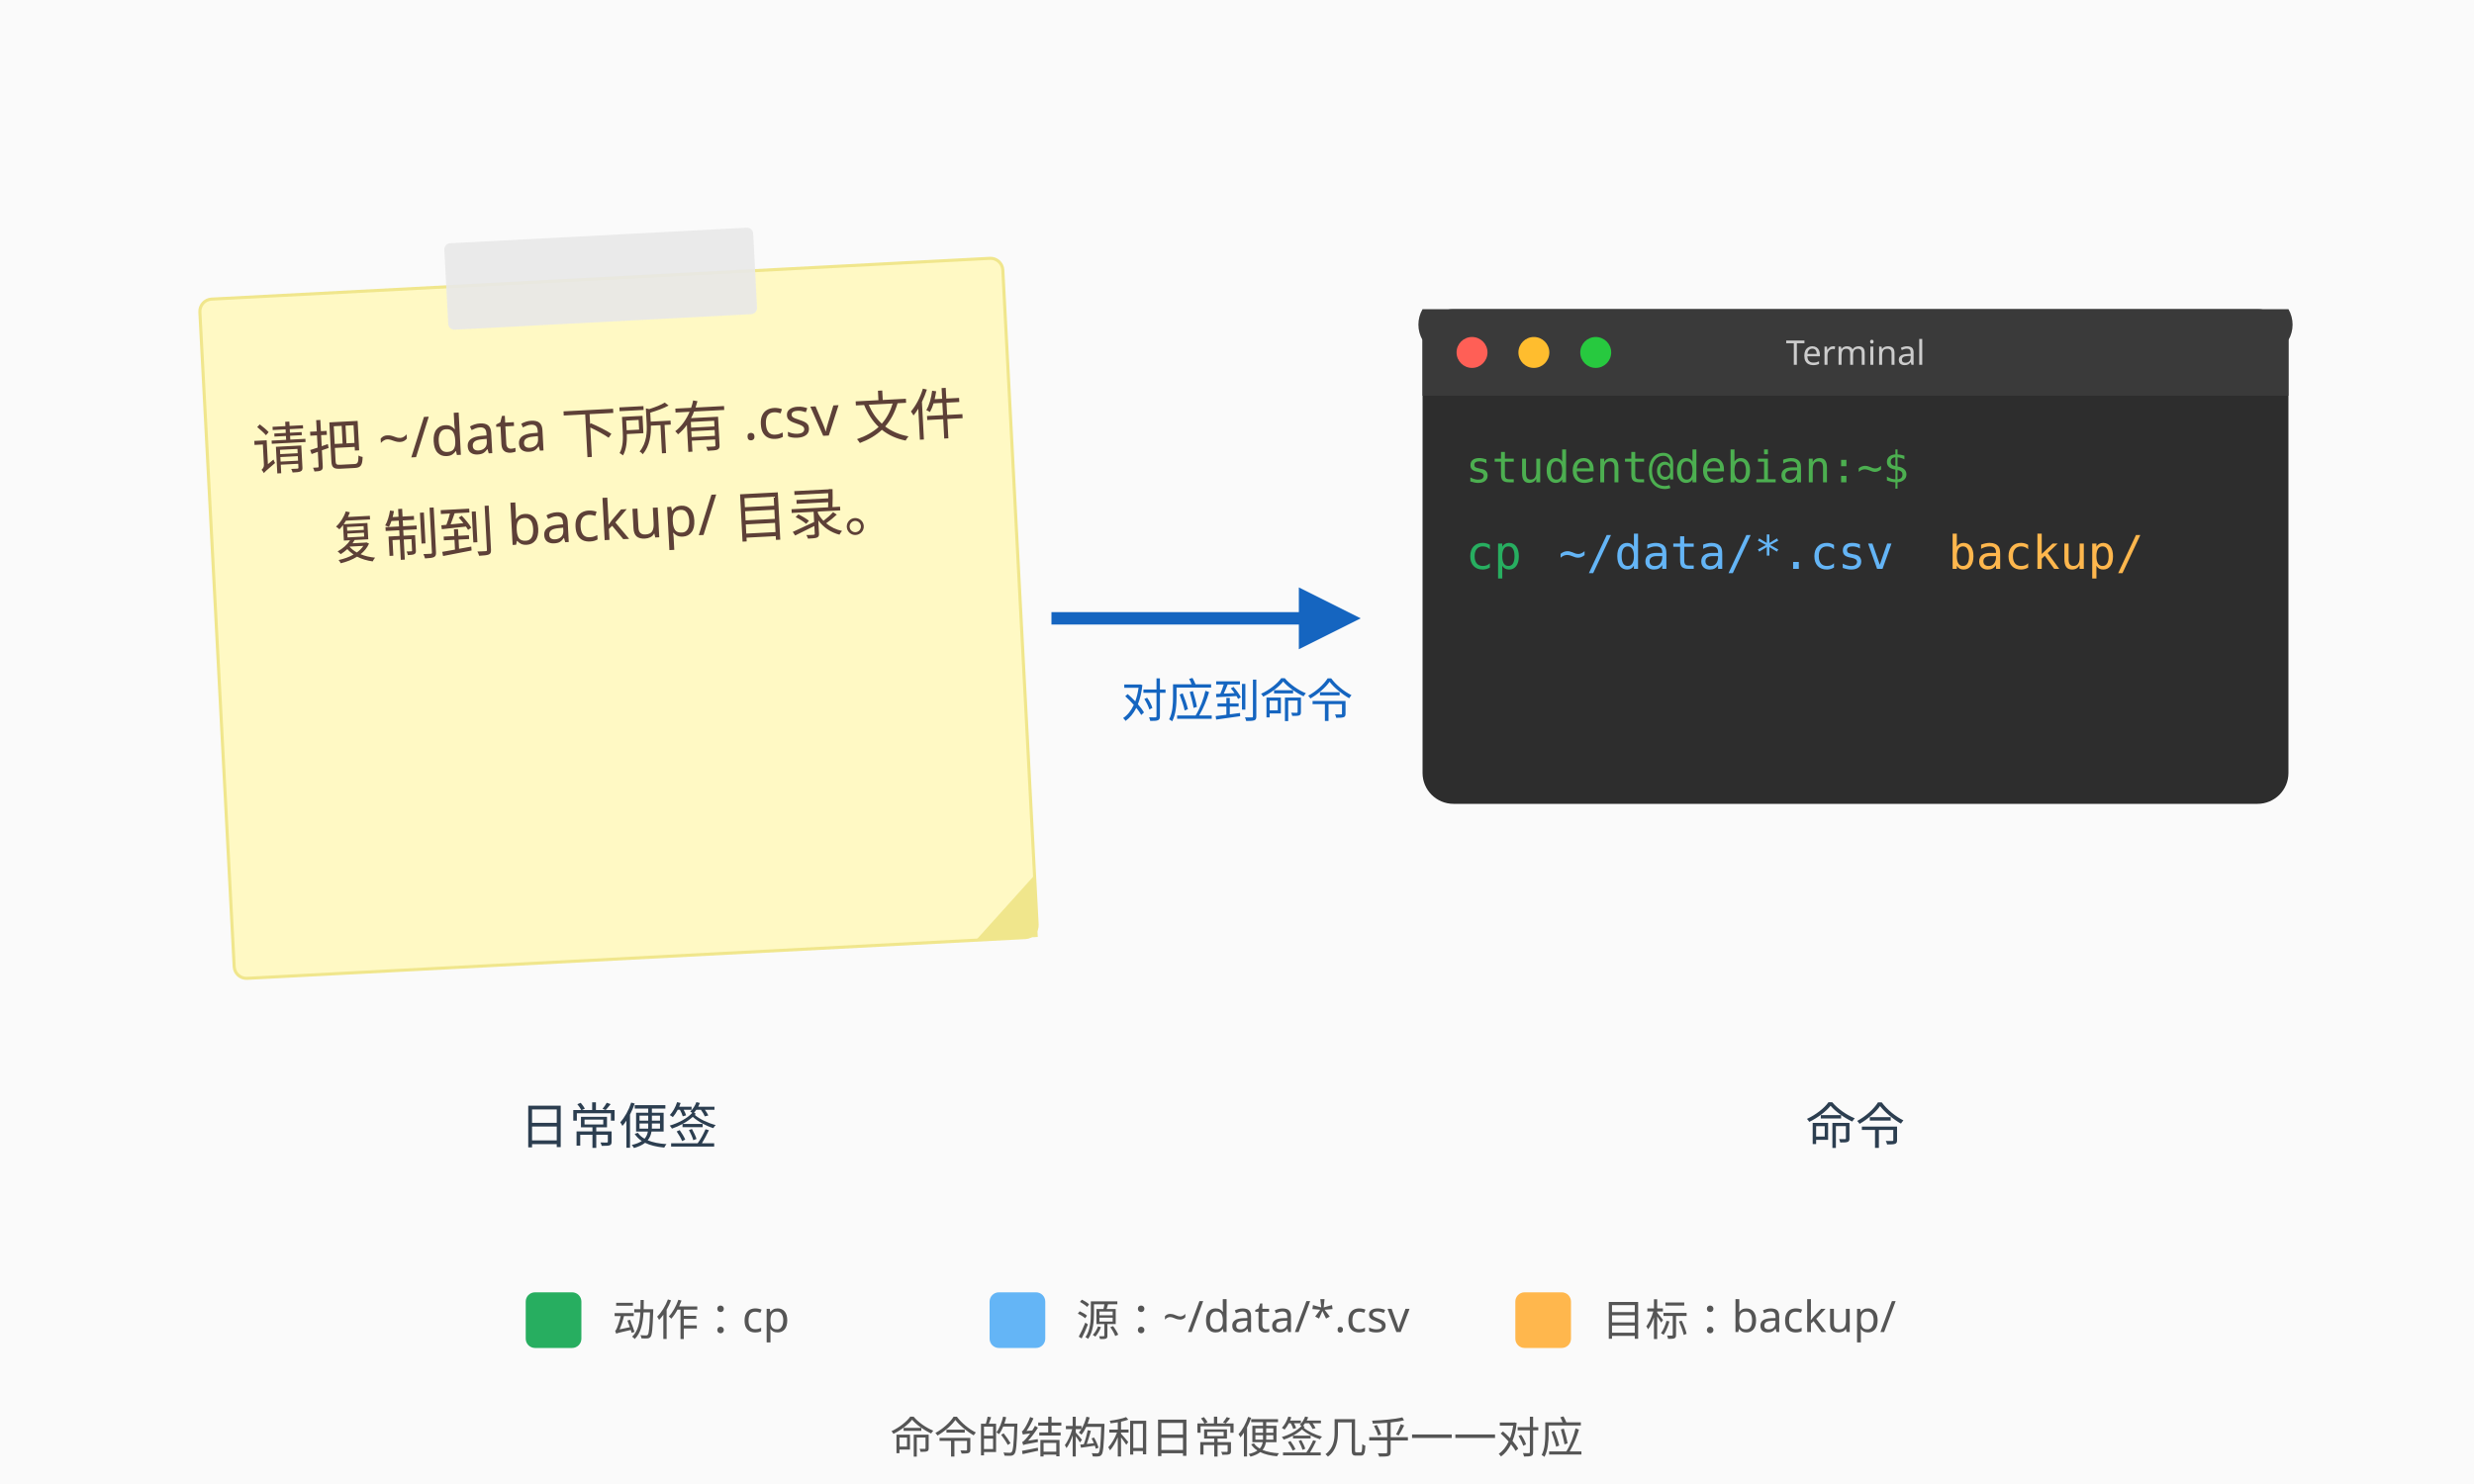
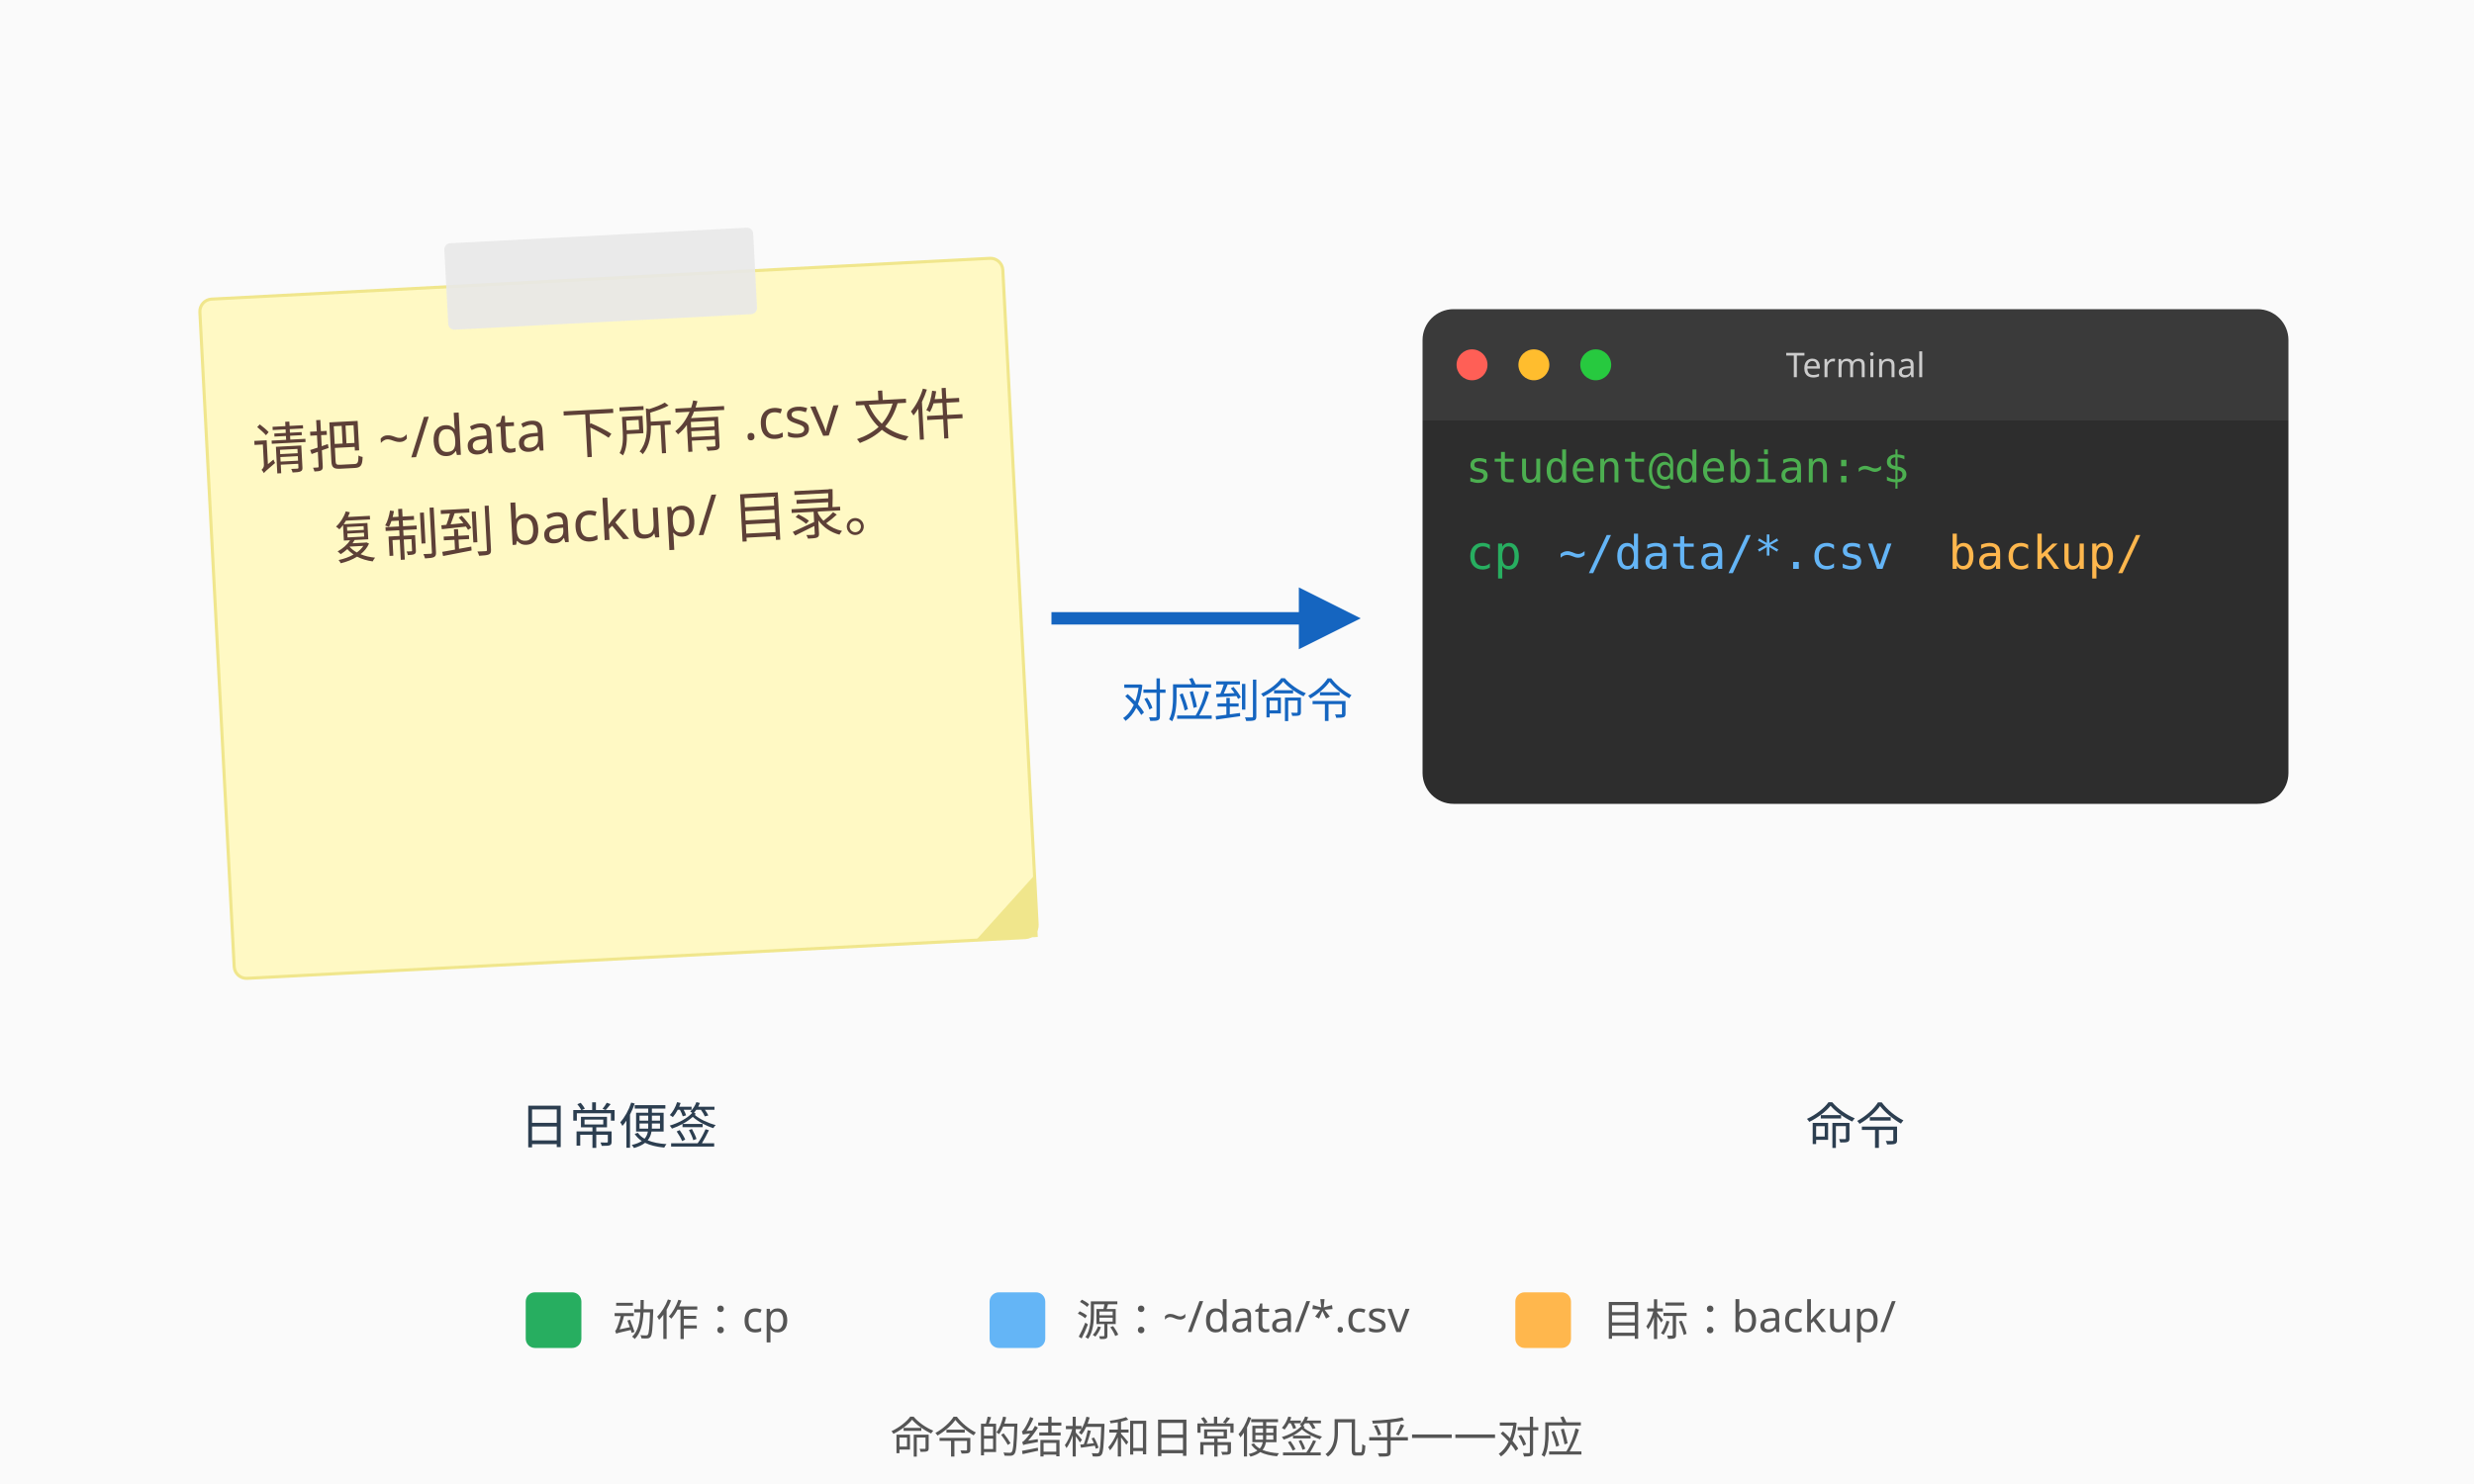
<svg xmlns="http://www.w3.org/2000/svg" viewBox="0 0 800 480" width="800" style="max-width:100%;height:auto;">
  <rect width="800" height="480" fill="#fafafa" />
  <g transform="translate(200, 200)">
    <g transform="rotate(-3)">
      <rect x="-130" y="-110" width="260" height="220" rx="4" fill="#fff9c4" stroke="#f0e68c" stroke-width="1" />
      <rect x="-50" y="-124" width="100" height="28" rx="2" fill="#e8e8e8" opacity="0.9" />
      <text x="0" y="-54" text-anchor="middle" font-family="'PingFang SC', 'Microsoft YaHei', sans-serif" font-size="18" fill="#5d4037">请把 ~/data 下所有 .csv 文件</text>
      <text x="0" y="-24" text-anchor="middle" font-family="'PingFang SC', 'Microsoft YaHei', sans-serif" font-size="18" fill="#5d4037">复制到 backup/ 目录。</text>
      <path d="M130,110 L110,110 L130,90 Z" fill="#f0e68c" />
    </g>
  </g>
  <text x="200" y="370" text-anchor="middle" font-family="'PingFang SC', 'Microsoft YaHei', sans-serif" font-size="16" font-weight="500" fill="#2c3e50">日常便签</text>
  <g transform="translate(400, 200)">
    <path d="M-60,-2 L-60,2 L20,2 L20,10 L40,0 L20,-10 L20,-2 Z" fill="#1565c0" />
    <text x="0" y="32" text-anchor="middle" font-family="'PingFang SC', 'Microsoft YaHei', sans-serif" font-size="15" fill="#1565c0">对应到命令</text>
  </g>
  <g transform="translate(600, 200)">
-     <rect x="-140" y="-100" width="280" height="160" rx="10" fill="#2d2d2d" />
-     <path d="M-140,-100 L140,-100 A10,10 0 0 1 140,-90 L140,-72 L-140,-72 L-140,-90 A10,10 0 0 1 -140,-100 Z" fill="#3a3a3a" />
-     <circle cx="-124" cy="-86" r="5" fill="#ff5f56" />
-     <circle cx="-104" cy="-86" r="5" fill="#ffbd2e" />
-     <circle cx="-84" cy="-86" r="5" fill="#27c93f" />
-     <text x="0" y="-82" text-anchor="middle" font-family="system-ui, sans-serif" font-size="11" fill="#cccccc">Terminal</text>
+     <path d="M -140,-64 L 140,-64 L 140,50 A 10,10 0 0 1 130,60 L -130,60 A 10,10 0 0 1 -140,50 Z" fill="#2d2d2d" />
+     <path d="M -130,-100 L 130,-100 A 10,10 0 0 1 140,-90 L 140,-64 L -140,-64 L -140,-90 A 10,10 0 0 1 -130,-100 Z" fill="#3a3a3a" />
+     <circle cx="-124" cy="-82" r="5" fill="#ff5f56" />
+     <circle cx="-104" cy="-82" r="5" fill="#ffbd2e" />
+     <circle cx="-84" cy="-82" r="5" fill="#27c93f" />
+     <text x="0" y="-78" text-anchor="middle" font-family="system-ui, sans-serif" font-size="11" fill="#cccccc">Terminal</text>
    <text x="-126" y="-44" font-family="ui-monospace, SFMono-Regular, Menlo, monospace" font-size="14" fill="#4caf50">student@debian:~$</text>
    <text x="-126" y="-16" font-family="ui-monospace, SFMono-Regular, Menlo, monospace" font-size="15" font-weight="500" fill="#27ae60">cp</text>
    <text x="-96" y="-16" font-family="ui-monospace, SFMono-Regular, Menlo, monospace" font-size="15" font-weight="500" fill="#64b5f6">~/data/*.csv</text>
    <text x="30" y="-16" font-family="ui-monospace, SFMono-Regular, Menlo, monospace" font-size="15" font-weight="500" fill="#ffb74d">backup/</text>
  </g>
  <text x="600" y="370" text-anchor="middle" font-family="'PingFang SC', 'Microsoft YaHei', sans-serif" font-size="16" font-weight="500" fill="#2c3e50">命令</text>
  <g transform="translate(400, 430)">
    <rect x="-230" y="-12" width="18" height="18" rx="3" fill="#27ae60" />
    <text x="-202" y="2" font-family="'PingFang SC', 'Microsoft YaHei', sans-serif" font-size="14" fill="#555">动作：cp</text>
    <rect x="-80" y="-12" width="18" height="18" rx="3" fill="#64b5f6" />
    <text x="-52" y="2" font-family="'PingFang SC', 'Microsoft YaHei', sans-serif" font-size="14" fill="#555">源：~/data/*.csv</text>
    <rect x="90" y="-12" width="18" height="18" rx="3" fill="#ffb74d" />
    <text x="118" y="2" font-family="'PingFang SC', 'Microsoft YaHei', sans-serif" font-size="14" fill="#555">目标：backup/</text>
  </g>
  <text x="400" y="470" text-anchor="middle" font-family="'PingFang SC', 'Microsoft YaHei', sans-serif" font-size="14" fill="#555">命令的结构和日常便签几乎一一对应</text>
</svg>
